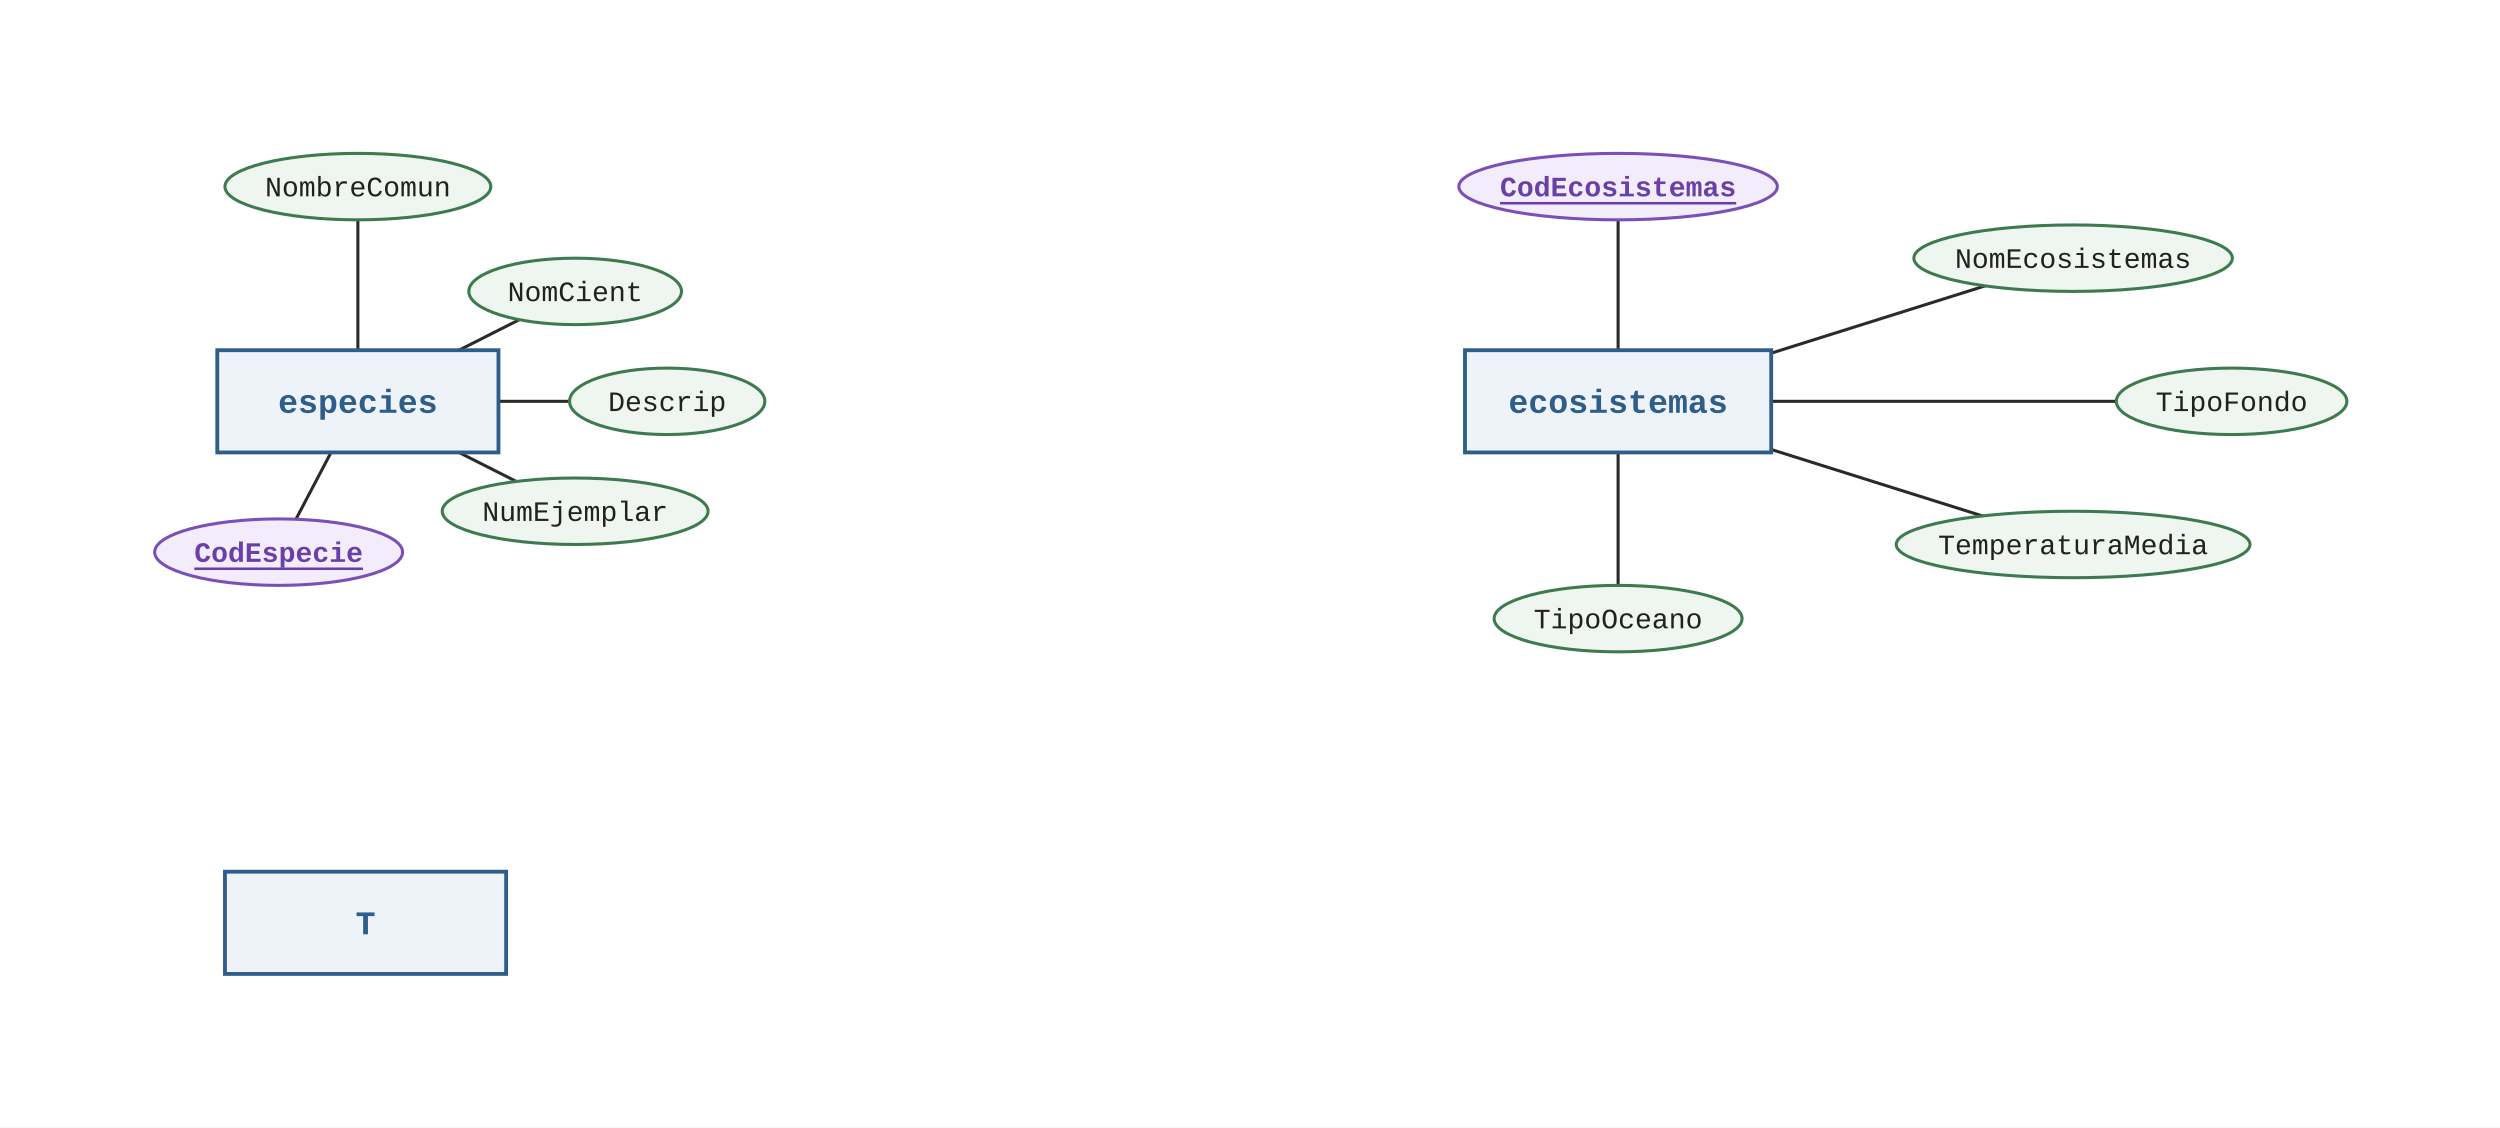
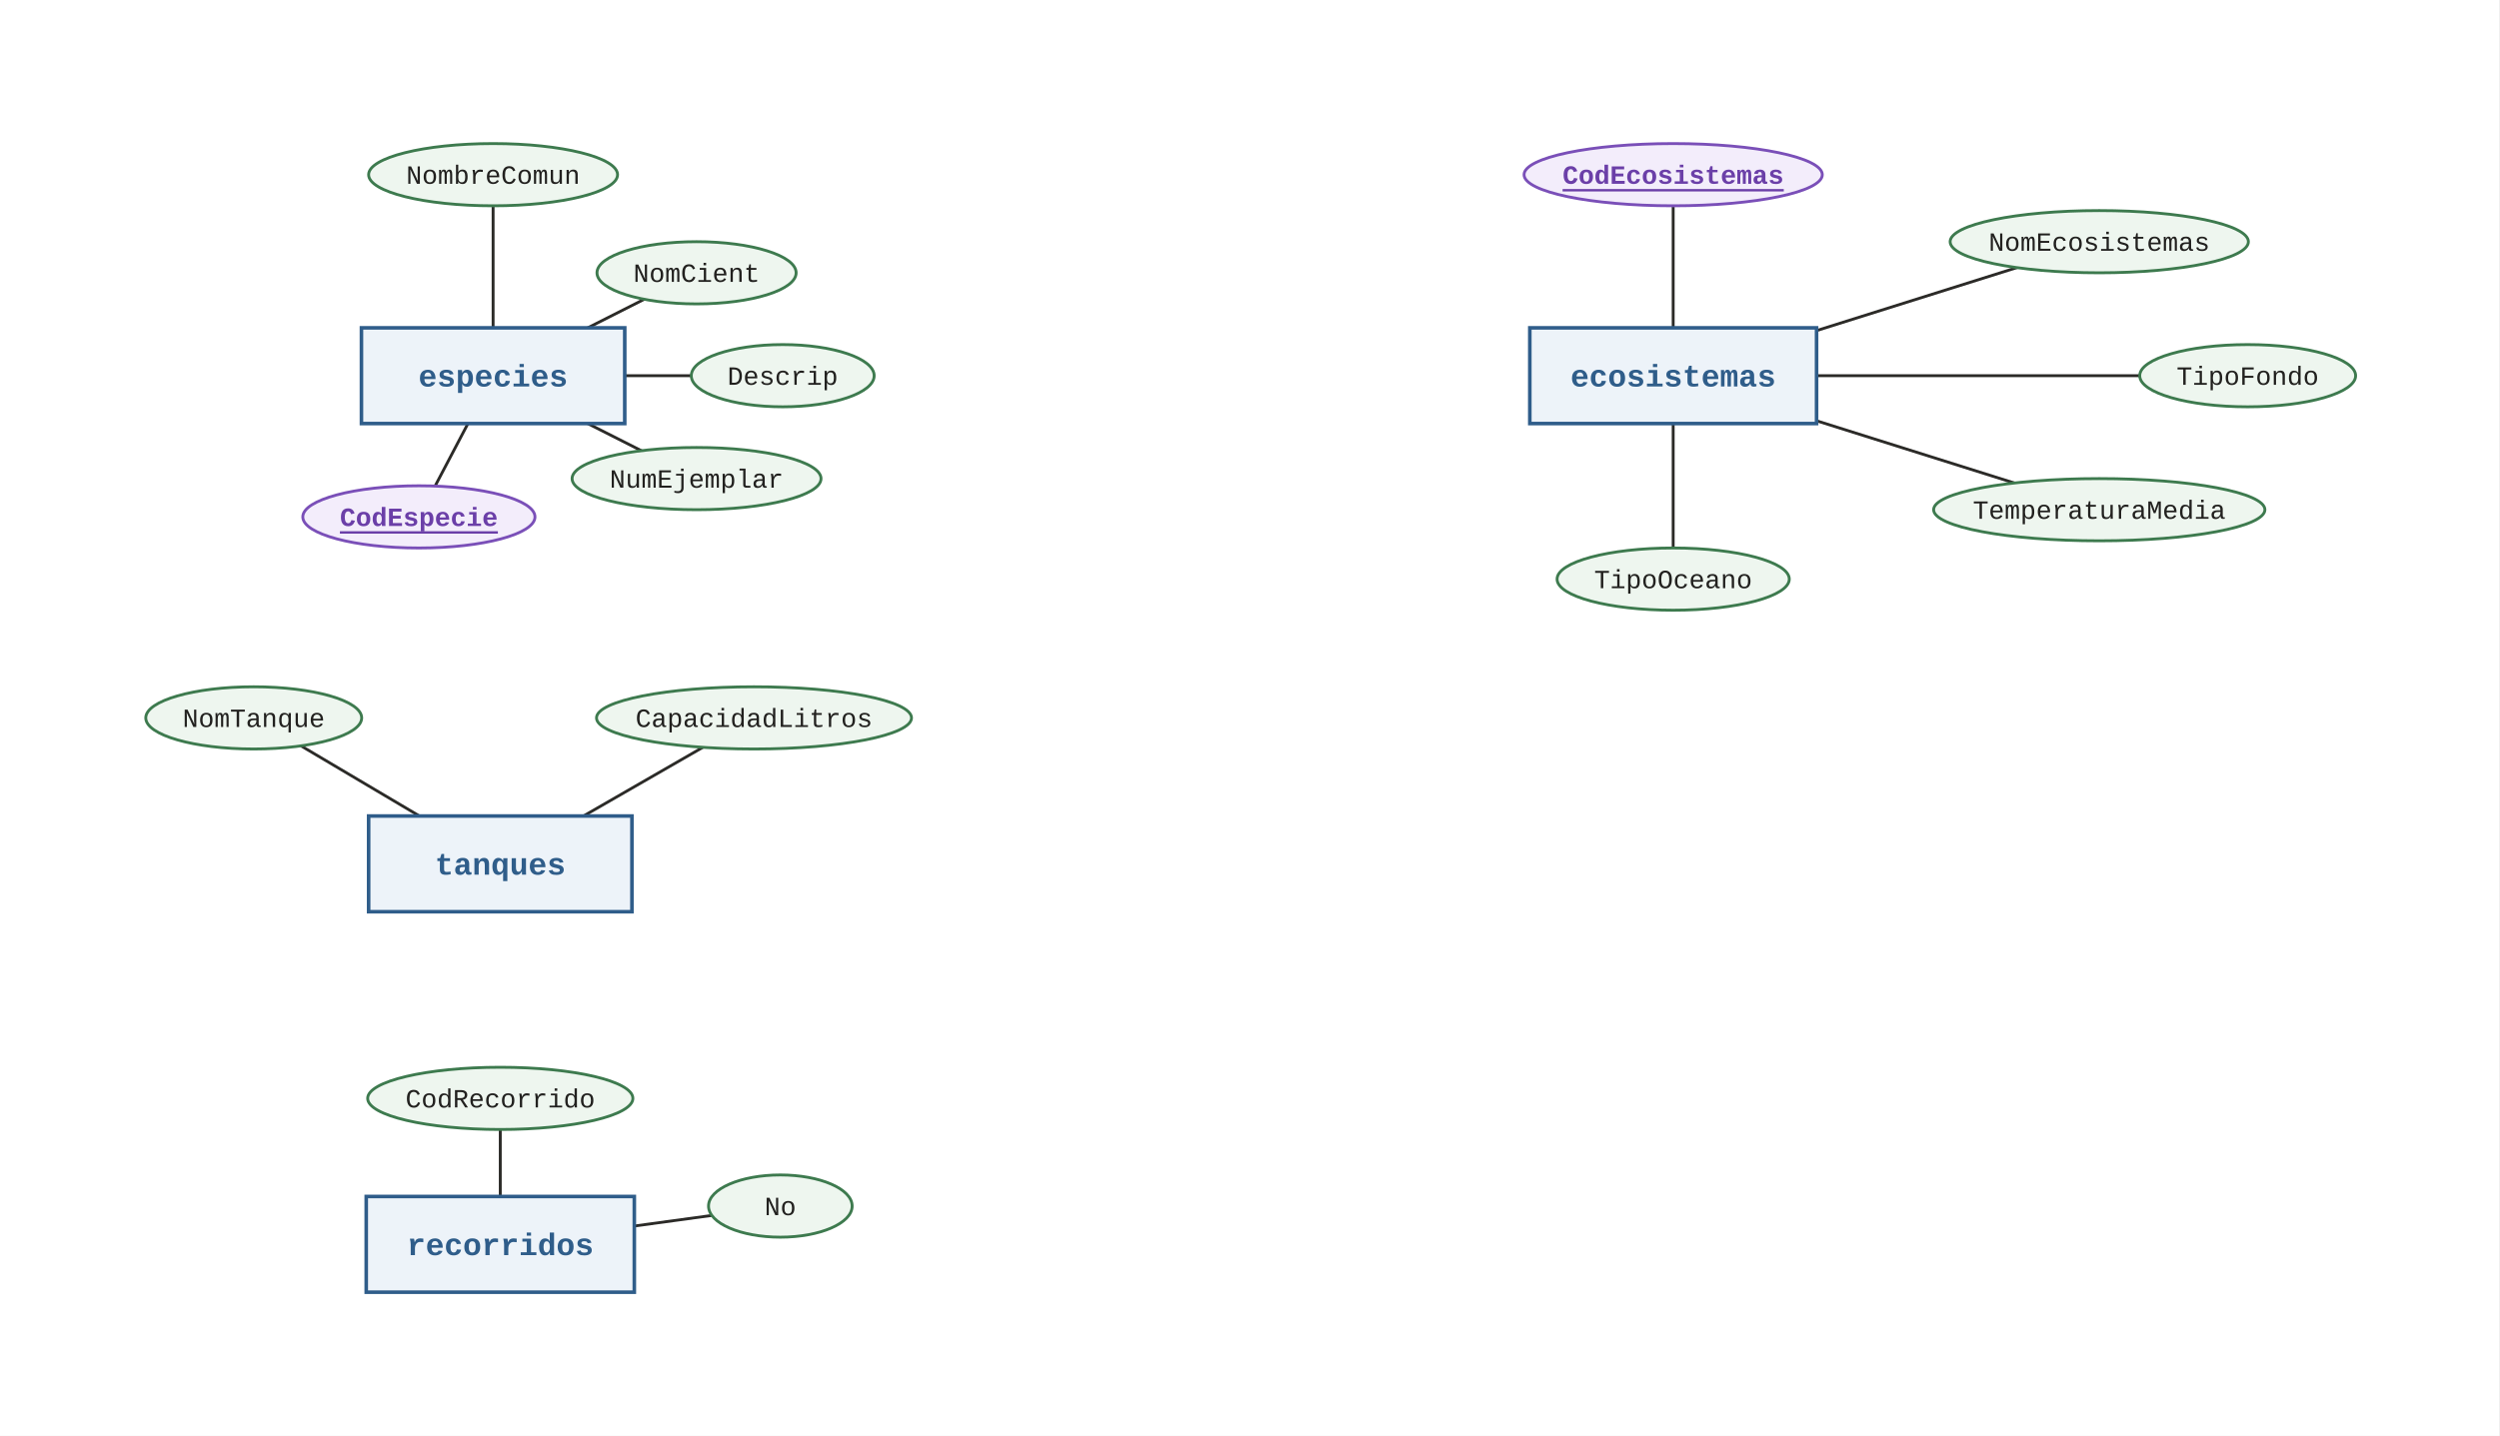
- <svg xmlns="http://www.w3.org/2000/svg" viewBox="2201 1476 978 441" width="978" height="441">
+ <svg xmlns="http://www.w3.org/2000/svg" viewBox="2135 1476 1044 600" width="1044" height="600">
  <style>.ln{stroke:#2B2A27;stroke-width:1.2}.mk{stroke:#2B2A27;stroke-width:1.5;fill:none}.mo{fill:#FFFFFF;stroke:#2B2A27;stroke-width:1.5}
.ent{fill:#EDF3F9;stroke:#2F5D8A;stroke-width:1.5}.dia{fill:#FBF2E0;stroke:#9C6510;stroke-width:1.5}.att{fill:#EEF6EF;stroke:#3D7A4E;stroke-width:1.2}.att.key{fill:#F3EDFB;stroke:#7A4FB8}.att.dr{stroke-dasharray:4 3}
.ent.in,.dia.in{fill:none}.dup{stroke:#C0362C;stroke-width:2.4}
.tx{fill:#22211F;font:11px Consolas,'JetBrains Mono','Courier New',monospace}.txk{fill:#6B3FA8;font-weight:600}.tb{font:600 13px Consolas,'JetBrains Mono','Courier New',monospace;fill:#2F5D8A}.tr{font:600 12px Consolas,'JetBrains Mono','Courier New',monospace;fill:#9C6510}.tt{font:600 10px Consolas,'JetBrains Mono','Courier New',monospace;fill:#6B6A64}
.ul{stroke:#6B3FA8;stroke-width:1}.ul.p{stroke-dasharray:3 2}.card{font:600 11px Consolas,'JetBrains Mono','Courier New',monospace;fill:#A2441C;paint-order:stroke;stroke:#FFFFFF;stroke-width:4px;stroke-linejoin:round}.cardq{fill:#6B6A64}
.tbox{fill:#FFFFFF;stroke:#A9B2C0;stroke-width:1}.thd{fill:#33557F}.thx{font:600 12.5px Consolas,'JetBrains Mono','Courier New',monospace;fill:#FFFFFF}.cx{font:11.5px Consolas,'JetBrains Mono','Courier New',monospace;fill:#22211F}.cpk{fill:#6B3FA8;font-weight:600}.cfk{fill:#A3304A}.cty{fill:#6B6A64;font-weight:400}.uq{font:600 9px Consolas,'JetBrains Mono','Courier New',monospace;fill:#2A7F8F}
.lk{stroke:#6B6A64;stroke-width:1.4;fill:none}.lk.dash{stroke-dasharray:6 4}.lkm{stroke:#6B6A64;stroke-width:1.5;fill:none}.lko{fill:#FFFFFF;stroke:#6B6A64;stroke-width:1.5}
.ipk{fill:#8E5FD0}.ifk{fill:#B4364E}.icol{fill:#2A7F8F}.inul{fill:none;stroke:#2A7F8F;stroke-width:1.3}
.rbox{fill:#FFFFFF;stroke:#22211F;stroke-width:1.1}.rnm{font:600 12.5px Consolas,'JetBrains Mono','Courier New',monospace;fill:#2F5D8A}.rcol{font:12px Consolas,'JetBrains Mono','Courier New',monospace;fill:#22211F}.rpk{font-weight:700;fill:#6B3FA8}.rfk{fill:#A3304A}.rul{stroke:#6B3FA8;stroke-width:1.1}
.rtag{font:600 9.5px Consolas,'JetBrains Mono','Courier New',monospace;fill:#6B6A64}.rarr{fill:none;stroke:#B4364E;stroke-width:1.1}.rhead{fill:#B4364E}
.ent.hd,.dia.hd{fill:none}.ktag{font:700 9px Consolas,'JetBrains Mono','Courier New',monospace;fill:#6B6A64}.rlab{fill:#FFFFFF;stroke:none;opacity:.92}.dia.assoc{stroke-dasharray:5 3}.ln.lid{stroke-width:2.2}.isal{fill:#9C6510}.skt{fill:#2F5D8A}
.thx.dup{fill:#FFC2BD}.cx.dup,.rnm.dup,.rcol.dup{fill:#C0362C;text-decoration:underline}
.note{stroke-width:1.2}.note-fold{stroke-width:1.2}.nc-y{fill:#FFF4C2;stroke:#D2AE36}.nc-b{fill:#DDEBFA;stroke:#7AA3D6}.nc-g{fill:#DFF2E1;stroke:#7DBB87}.nc-p{fill:#FBE1EC;stroke:#D98AAE}.note-fold{filter:brightness(.93)}.note-tx{font:12px 'Segoe UI',Arial,sans-serif;fill:#2B2A27}</style>
-   <rect x="2201" y="1476" width="978" height="441" fill="#ffffff" />
+   <rect x="2135" y="1476" width="1044" height="600" fill="#ffffff" />
  <line x1="2341" y1="1633" x2="2341" y2="1549" class="ln" />
  <line x1="2341" y1="1633" x2="2426" y2="1590" class="ln" />
  <line x1="2341" y1="1633" x2="2462" y2="1633" class="ln" />
  <line x1="2341" y1="1633" x2="2426" y2="1676" class="ln" />
  <line x1="2834" y1="1633" x2="3012" y2="1577" class="ln" />
  <line x1="2341" y1="1633" x2="2310" y2="1692" class="ln" />
  <line x1="2834" y1="1633" x2="2834" y2="1549" class="ln" />
  <line x1="2834" y1="1633" x2="3012" y2="1689" class="ln" />
  <line x1="2834" y1="1633" x2="3074" y2="1633" class="ln" />
  <line x1="2834" y1="1633" x2="2834" y2="1718" class="ln" />
+   <line x1="2344" y1="1837" x2="2241" y2="1776" class="ln" />
+   <line x1="2344" y1="1837" x2="2450" y2="1776" class="ln" />
+   <line x1="2344" y1="1996" x2="2344" y2="1935" class="ln" />
+   <line x1="2344" y1="1996" x2="2461" y2="1980" class="ln" />
  <g class="node" data-id="nmwmlq3st1nugp1q">
    <rect x="2286" y="1613" width="110" height="40" class="ent" />
    <text x="2341" y="1637.5" text-anchor="middle" class="tb">especies</text>
  </g>
  <g class="node" data-id="nmwmlq9kf1nv612j">
    <ellipse cx="2341" cy="1549" rx="52" ry="13" class="att" />
    <text x="2341" y="1552.8" text-anchor="middle" class="tx">NombreComun</text>
  </g>
  <g class="node" data-id="nmwmlqhdt1nxv91i">
    <ellipse cx="2426" cy="1590" rx="41.6" ry="13" class="att" />
    <text x="2426" y="1593.8" text-anchor="middle" class="tx">NomCient</text>
  </g>
  <g class="node" data-id="nmwmlqosf1nzrpx4">
    <ellipse cx="2462" cy="1633" rx="38.2" ry="13" class="att" />
    <text x="2462" y="1636.8" text-anchor="middle" class="tx">Descrip</text>
  </g>
  <g class="node" data-id="nmwmls3cg1o16fms">
    <ellipse cx="2426" cy="1676" rx="52" ry="13" class="att" />
    <text x="2426" y="1679.8" text-anchor="middle" class="tx">NumEjemplar</text>
  </g>
  <g class="node" data-id="nmwmlsuwk1o544am">
    <rect x="2774.1" y="1613" width="119.8" height="40" class="ent" />
    <text x="2834" y="1637.5" text-anchor="middle" class="tb">ecosistemas</text>
  </g>
  <g class="node" data-id="nmwmlt76j1o6eex8">
    <ellipse cx="3012" cy="1577" rx="62.3" ry="13" class="att" />
    <text x="3012" y="1580.8" text-anchor="middle" class="tx">NomEcosistemas</text>
  </g>
  <g class="node" data-id="nmwmlu9zg1o8m304">
    <ellipse cx="2310" cy="1692" rx="48.5" ry="13" class="att key" />
    <text x="2310" y="1695.8" text-anchor="middle" class="tx txk">CodEspecie</text>
    <line x1="2277" y1="1698.5" x2="2343" y2="1698.5" class="ul" />
  </g>
  <g class="node" data-id="nmwmluhgc1oa9xli">
    <ellipse cx="2834" cy="1549" rx="62.3" ry="13" class="att key" />
    <text x="2834" y="1552.8" text-anchor="middle" class="tx txk">CodEcosistemas</text>
    <line x1="2787.8" y1="1555.5" x2="2880.2" y2="1555.5" class="ul" />
  </g>
  <g class="node" data-id="nmwmlutc41ocqgp9">
    <ellipse cx="3012" cy="1689" rx="69.2" ry="13" class="att" />
    <text x="3012" y="1692.8" text-anchor="middle" class="tx">TemperaturaMedia</text>
  </g>
  <g class="node" data-id="nmwmlv8u81oe6z0t">
    <ellipse cx="3074" cy="1633" rx="45.1" ry="13" class="att" />
    <text x="3074" y="1636.8" text-anchor="middle" class="tx">TipoFondo</text>
  </g>
  <g class="node" data-id="nmwmlxa2h1og22fq">
    <ellipse cx="2834" cy="1718" rx="48.5" ry="13" class="att" />
    <text x="2834" y="1721.8" text-anchor="middle" class="tx">TipoOceano</text>
  </g>
  <g class="node" data-id="nmwmlyn111oi5120">
    <rect x="2289" y="1817" width="110" height="40" class="ent" />
-     <text x="2344" y="1841.5" text-anchor="middle" class="tb">T</text>
+     <text x="2344" y="1841.5" text-anchor="middle" class="tb">tanques</text>
+   </g>
+   <g class="node" data-id="nmwmlz73o1ojqecn">
+     <ellipse cx="2241" cy="1776" rx="45.1" ry="13" class="att" />
+     <text x="2241" y="1779.8" text-anchor="middle" class="tx">NomTanque</text>
+   </g>
+   <g class="node" data-id="nmwmlzhpm1olqsv8">
+     <ellipse cx="2450" cy="1776" rx="65.8" ry="13" class="att" />
+     <text x="2450" y="1779.8" text-anchor="middle" class="tx">CapacidadLitros</text>
+   </g>
+   <g class="node" data-id="nmwmm04rg1on2ew7">
+     <rect x="2288" y="1976" width="112" height="40" class="ent" />
+     <text x="2344" y="2000.5" text-anchor="middle" class="tb">recorridos</text>
+   </g>
+   <g class="node" data-id="nmwmm0hhz1oo2zof">
+     <ellipse cx="2344" cy="1935" rx="55.4" ry="13" class="att" />
+     <text x="2344" y="1938.8" text-anchor="middle" class="tx">CodRecorrido</text>
+   </g>
+   <g class="node" data-id="nmwmm0rak1oq5dvb">
+     <ellipse cx="2461" cy="1980" rx="30" ry="13" class="att" />
+     <text x="2461" y="1983.8" text-anchor="middle" class="tx">No</text>
  </g>
</svg>
